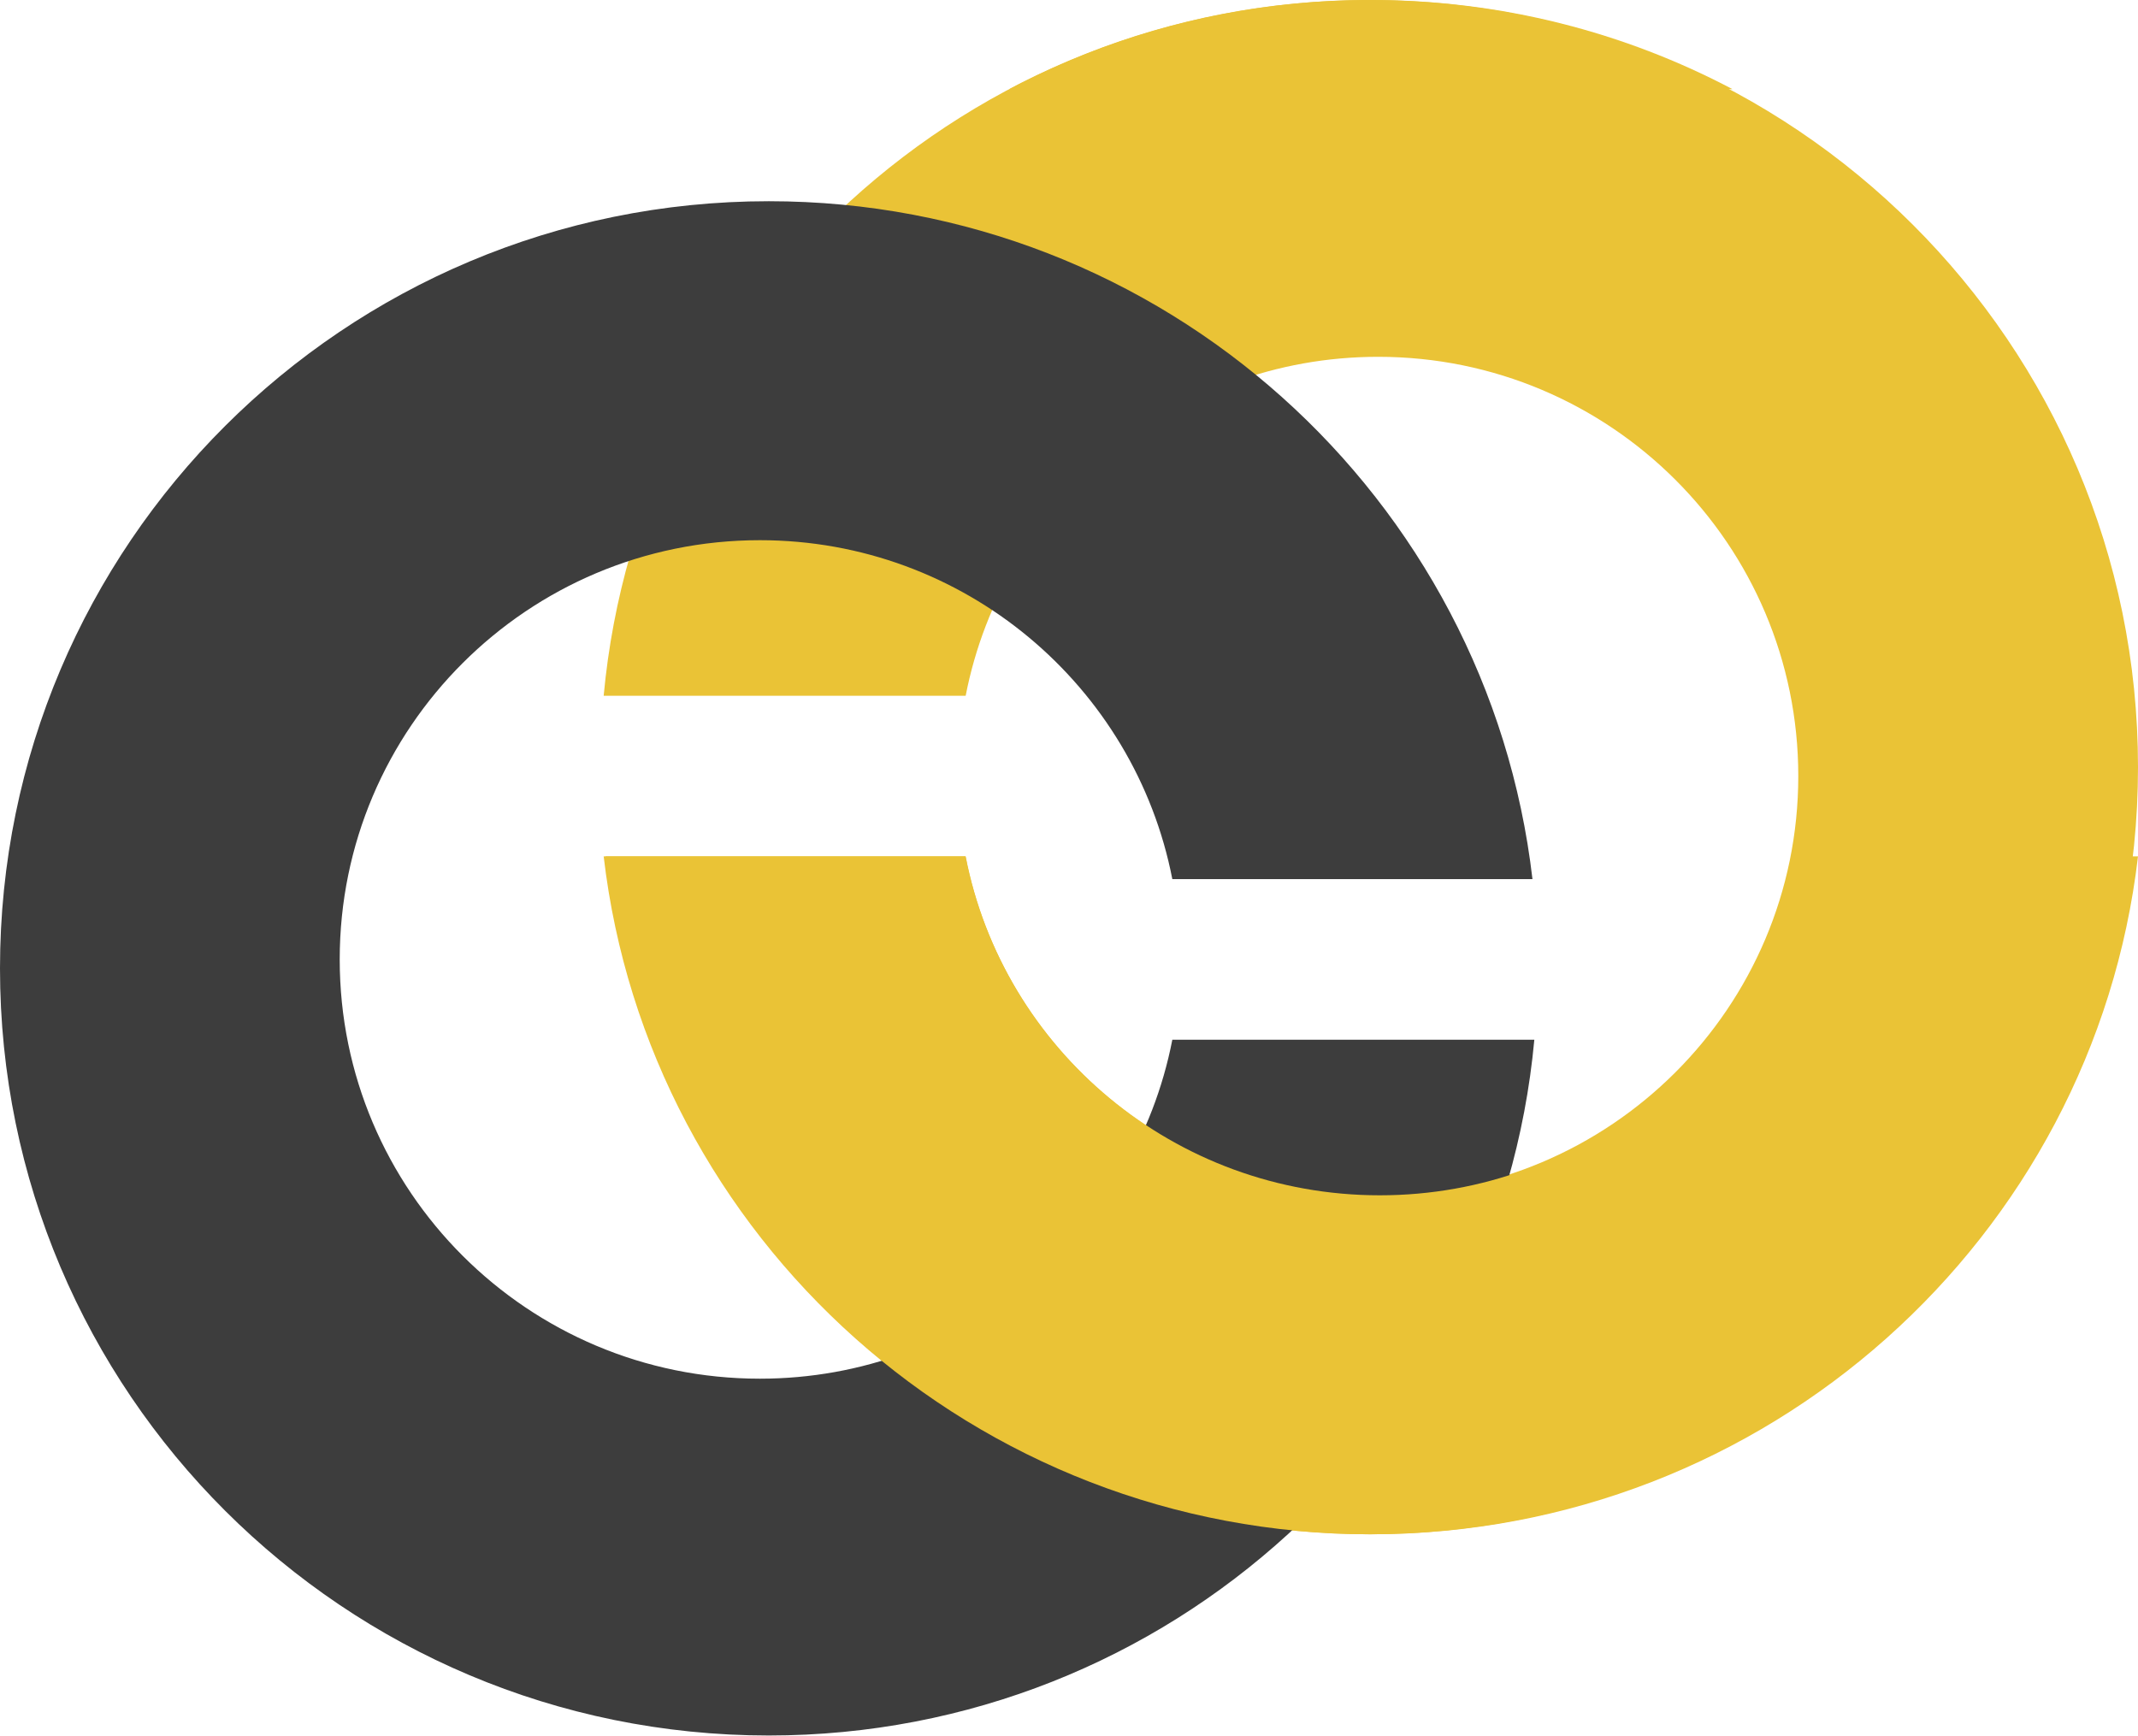
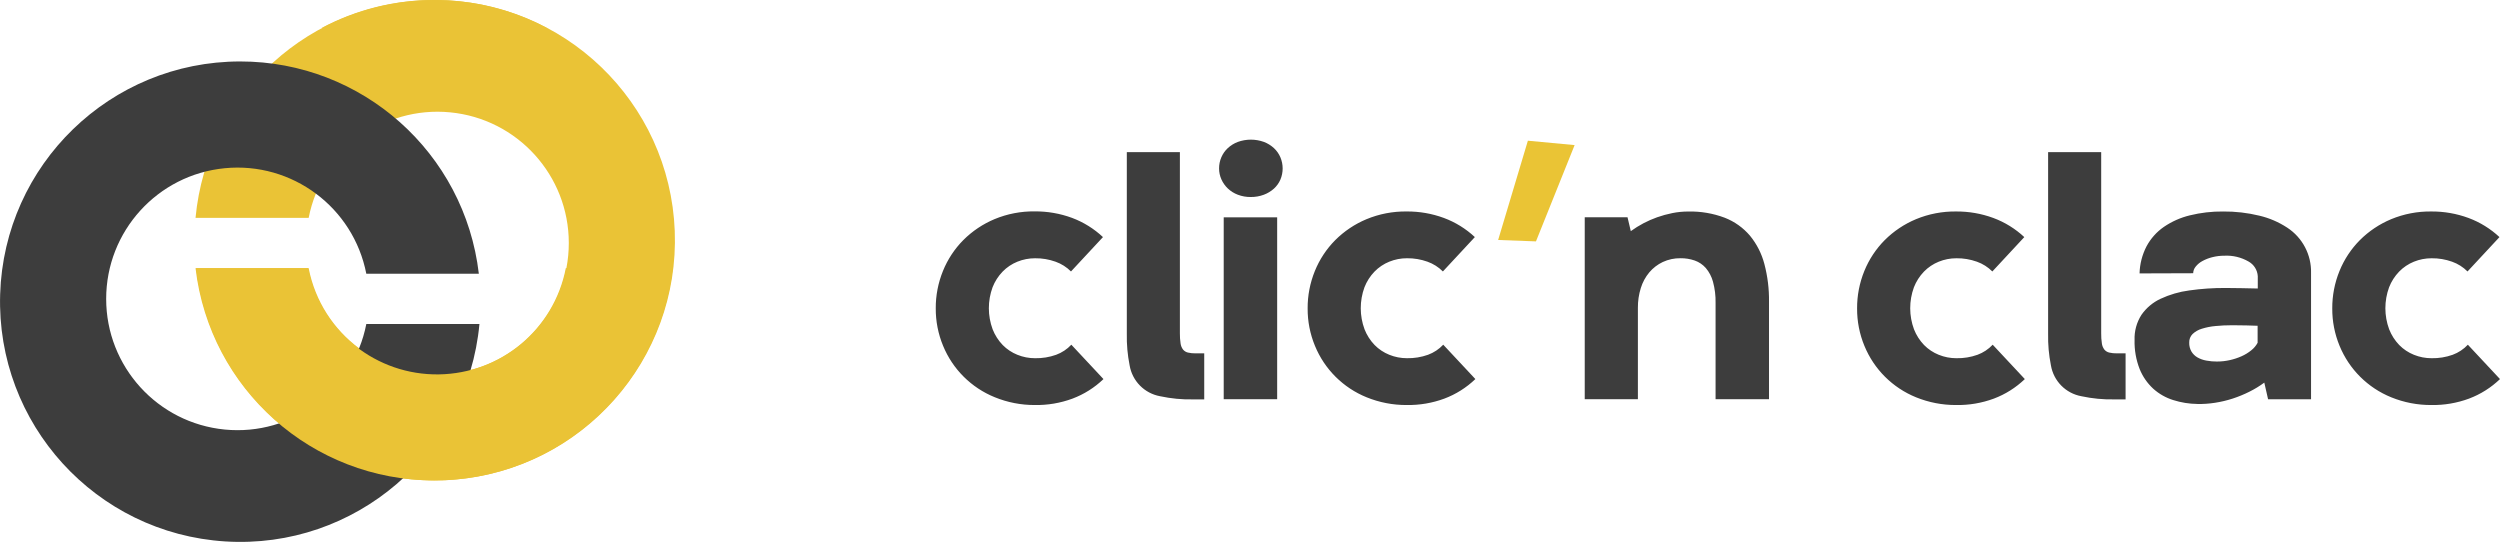
- <svg xmlns="http://www.w3.org/2000/svg" width="85px" height="69px" viewBox="0 0 85 69" version="1.1">
-   <g id="Candidat" stroke="none" stroke-width="1" fill="none" fill-rule="evenodd">
-     <g id="Accueil" transform="translate(-1202, -535)">
-       <g id="logo_sans" transform="translate(1202, 535)">
-         <path d="M54.435,-3.55271368e-14 C71.315,-2.84217094e-14 85,13.655 85,30.5 C85,47.345 71.315,61 54.435,61 C38.756,61 25.835,49.221 24.074,34.047 L38.392,34.047 C39.884,41.725 46.659,47.523 54.79,47.523 C64.016,47.523 71.494,40.06 71.494,30.855 C71.494,21.649 64.016,14.186 54.79,14.186 C46.659,14.186 39.885,19.983 38.392,27.662 L24,27.662 C25.434,12.148 38.513,-3.55271368e-14 54.435,-3.55271368e-14 Z" id="Combined-Shape" fill="#EAC336" />
-         <path d="M30.565,8 C46.244,8 59.165,19.779 60.926,34.953 L46.608,34.953 C45.116,27.275 38.341,21.477 30.21,21.477 C20.984,21.477 13.506,28.94 13.506,38.145 C13.506,47.351 20.984,54.814 30.21,54.814 C38.341,54.814 45.115,49.017 46.608,41.338 L61,41.338 C59.566,56.852 46.487,69 30.565,69 C13.685,69 0,55.345 0,38.5 C0,21.655 13.685,8 30.565,8 Z" id="Combined-Shape" fill="#3D3D3D" />
-         <path d="M54.5,61 C38.75,61 25.769,49.221 24,34.047 L38.384,34.047 C39.883,41.725 46.688,47.523 54.857,47.523 C63.026,47.523 69.831,41.725 71.331,34.047 L85,34.047 C83.231,49.221 70.25,61 54.5,61 Z M54.5,-9.23705556e-14 C59.697,-9.01931894e-14 64.592,1.282 68.882,3.546 L40.118,3.546 C44.408,1.282 49.303,-9.23705556e-14 54.5,-9.23705556e-14 Z" id="Combined-Shape" fill="#EAC336" />
-       </g>
+ <svg xmlns="http://www.w3.org/2000/svg" id="Candidat" width="179" height="38.8" viewBox="0 0 179 38.8">
+   <g id="logo">
+     <g id="Group-4">
+       <path id="Combined-Shape" d="M31.127,0A17.2,17.2,0,1,1,14.042,19.2H22.1a9.4,9.4,0,1,0,0-3.6H14A17.2,17.2,0,0,1,31.127,0Z" fill="#eac336" fill-rule="evenodd" />
+       <path id="Combined-Shape-2" data-name="Combined-Shape" d="M17.2,4.4A17.2,17.2,0,0,1,34.285,19.6H26.228a9.4,9.4,0,1,0,0,3.6h8.1A17.2,17.2,0,1,1,17.2,4.4Z" fill="#3d3d3d" fill-rule="evenodd" />
+       <path id="Combined-Shape-3" data-name="Combined-Shape" d="M31.085,34.4A17.2,17.2,0,0,1,14,19.2h8.056l.056.263a9.4,9.4,0,0,0,18.4-.263H48.17A17.2,17.2,0,0,1,31.085,34.4Zm0-34.4a17.125,17.125,0,0,1,8.057,2H23.028A17.125,17.125,0,0,1,31.085,0Z" fill="#eac336" fill-rule="evenodd" />
+     </g>
+     <g id="clic_nclac" data-name="clic’nclac" transform="translate(67 10)">
+       <path id="clic_nclac-2" data-name="clic’nclac" d="M74.087,29a7.408,7.408,0,0,0,2.7-.458,6.5,6.5,0,0,0,2.221-1.4h0l-2.3-2.461a2.829,2.829,0,0,1-1.089.722,4.242,4.242,0,0,1-1.507.245,3.336,3.336,0,0,1-1.267-.245,3.077,3.077,0,0,1-1.052-.7,3.429,3.429,0,0,1-.72-1.124,4.359,4.359,0,0,1-.006-3.008,3.385,3.385,0,0,1,.72-1.124,3.1,3.1,0,0,1,1.058-.71,3.336,3.336,0,0,1,1.267-.245,4.205,4.205,0,0,1,1.464.245,2.952,2.952,0,0,1,1.107.7h0l2.289-2.461A6.63,6.63,0,0,0,76.757,15.6a7.562,7.562,0,0,0-2.67-.465,7.263,7.263,0,0,0-2.873.553,6.955,6.955,0,0,0-2.239,1.5,6.714,6.714,0,0,0-1.458,2.21A7.006,7.006,0,0,0,67,22.08a6.888,6.888,0,0,0,.523,2.675,6.727,6.727,0,0,0,3.7,3.686A7.507,7.507,0,0,0,74.087,29Zm12.136-.4V25.3H85.6a2.207,2.207,0,0,1-.548-.057.644.644,0,0,1-.345-.213.935.935,0,0,1-.178-.44,4.436,4.436,0,0,1-.049-.735h0V10.892h-3.8V23.9a10.459,10.459,0,0,0,.2,2.254,2.705,2.705,0,0,0,2.184,2.216,10.193,10.193,0,0,0,2.362.226h.8ZM89.55,14.106a2.6,2.6,0,0,0,.941-.163,2.263,2.263,0,0,0,.726-.44,1.879,1.879,0,0,0,.461-.647,2.052,2.052,0,0,0,0-1.589,1.927,1.927,0,0,0-.461-.659,2.219,2.219,0,0,0-.72-.446,2.76,2.76,0,0,0-1.87,0,2.219,2.219,0,0,0-.72.446,1.927,1.927,0,0,0-.461.659,2,2,0,0,0-.16.791,1.9,1.9,0,0,0,.166.785,2.065,2.065,0,0,0,.461.653,2.147,2.147,0,0,0,.714.446A2.518,2.518,0,0,0,89.55,14.106Zm1.895,14.479V15.563H87.618V28.585Zm9.27.414a7.408,7.408,0,0,0,2.7-.458,6.5,6.5,0,0,0,2.221-1.4h0l-2.3-2.461a2.829,2.829,0,0,1-1.089.722,4.242,4.242,0,0,1-1.507.245,3.336,3.336,0,0,1-1.267-.245,3.077,3.077,0,0,1-1.052-.7,3.429,3.429,0,0,1-.72-1.124,4.359,4.359,0,0,1-.006-3.008,3.385,3.385,0,0,1,.72-1.124,3.1,3.1,0,0,1,1.058-.71,3.336,3.336,0,0,1,1.267-.245,4.205,4.205,0,0,1,1.464.245,2.952,2.952,0,0,1,1.107.7h0l2.288-2.461a6.63,6.63,0,0,0-2.215-1.369,7.562,7.562,0,0,0-2.67-.465,7.263,7.263,0,0,0-2.873.553,6.956,6.956,0,0,0-2.239,1.5,6.715,6.715,0,0,0-1.458,2.21,7.006,7.006,0,0,0-.517,2.681,6.888,6.888,0,0,0,.523,2.675,6.727,6.727,0,0,0,3.7,3.686A7.507,7.507,0,0,0,100.714,29Zm16.558-.414V22.043a4.629,4.629,0,0,1,.209-1.419,3.241,3.241,0,0,1,.609-1.124,2.877,2.877,0,0,1,.966-.741,2.906,2.906,0,0,1,1.267-.27,3.025,3.025,0,0,1,1.015.163,1.9,1.9,0,0,1,.794.534,2.553,2.553,0,0,1,.517.986,5.36,5.36,0,0,1,.185,1.519h0v6.894h3.826V21.6a10.074,10.074,0,0,0-.332-2.7,5.328,5.328,0,0,0-1.034-2.028,4.527,4.527,0,0,0-1.8-1.281,6.94,6.94,0,0,0-2.621-.446,5.737,5.737,0,0,0-1.138.113,7.907,7.907,0,0,0-1.089.3,7.478,7.478,0,0,0-1.882.992h0l-.234-.992h-3.064V28.585ZM140.056,29a7.408,7.408,0,0,0,2.7-.458,6.5,6.5,0,0,0,2.221-1.4h0l-2.3-2.461a2.829,2.829,0,0,1-1.089.722,4.242,4.242,0,0,1-1.507.245,3.336,3.336,0,0,1-1.267-.245,3.078,3.078,0,0,1-1.052-.7,3.43,3.43,0,0,1-.72-1.124,4.359,4.359,0,0,1-.006-3.008,3.385,3.385,0,0,1,.72-1.124,3.1,3.1,0,0,1,1.058-.71,3.336,3.336,0,0,1,1.267-.245,4.205,4.205,0,0,1,1.464.245,2.952,2.952,0,0,1,1.107.7h0l2.288-2.461a6.63,6.63,0,0,0-2.215-1.369,7.562,7.562,0,0,0-2.67-.465,7.263,7.263,0,0,0-2.873.553,6.955,6.955,0,0,0-2.239,1.5,6.714,6.714,0,0,0-1.458,2.21,7.006,7.006,0,0,0-.517,2.681,6.888,6.888,0,0,0,.523,2.675,6.727,6.727,0,0,0,3.7,3.686A7.507,7.507,0,0,0,140.056,29Zm12.136-.4V25.3h-.627a2.207,2.207,0,0,1-.548-.057.644.644,0,0,1-.345-.213.935.935,0,0,1-.178-.44,4.436,4.436,0,0,1-.049-.735h0V10.892h-3.8V23.9a10.458,10.458,0,0,0,.2,2.254,2.705,2.705,0,0,0,2.184,2.216,10.193,10.193,0,0,0,2.362.226h.8Zm5.135.326a7.321,7.321,0,0,0,1.273-.088,8.03,8.03,0,0,0,1.261-.3,8.741,8.741,0,0,0,1.193-.49,7.212,7.212,0,0,0,1.07-.653h0l.271,1.193h3.076V19.556a3.765,3.765,0,0,0-1.71-3.259,6.255,6.255,0,0,0-1.987-.854,10.589,10.589,0,0,0-2.6-.3,9.575,9.575,0,0,0-2.381.276,5.663,5.663,0,0,0-1.864.829,3.975,3.975,0,0,0-1.237,1.388,4.464,4.464,0,0,0-.5,1.94h0l3.839-.013a.769.769,0,0,1,.178-.471,1.554,1.554,0,0,1,.48-.4,2.993,2.993,0,0,1,.707-.276,3.426,3.426,0,0,1,.874-.107,3.135,3.135,0,0,1,1.723.414,1.289,1.289,0,0,1,.664,1.055h0v.879l-1.187-.025q-.6-.013-1.138-.013a17.639,17.639,0,0,0-2.578.176,7.025,7.025,0,0,0-2.061.6,3.435,3.435,0,0,0-1.366,1.149,3.127,3.127,0,0,0-.492,1.8,5.338,5.338,0,0,0,.363,2.078,3.9,3.9,0,0,0,.978,1.413,3.85,3.85,0,0,0,1.427.81A5.941,5.941,0,0,0,157.328,28.924Zm1.427-3.039a4.18,4.18,0,0,1-.781-.069,2,2,0,0,1-.634-.226,1.2,1.2,0,0,1-.431-.421,1.213,1.213,0,0,1-.16-.64.83.83,0,0,1,.24-.615,1.65,1.65,0,0,1,.658-.377,4.624,4.624,0,0,1,.984-.195q.566-.057,1.206-.057.591,0,1.015.013l.794.025h0v1.218a1.715,1.715,0,0,1-.455.54,3.1,3.1,0,0,1-.7.427,4.437,4.437,0,0,1-.843.276A4.076,4.076,0,0,1,158.756,25.885ZM174.078,29a7.408,7.408,0,0,0,2.7-.458,6.5,6.5,0,0,0,2.221-1.4h0l-2.3-2.461a2.829,2.829,0,0,1-1.089.722,4.242,4.242,0,0,1-1.507.245,3.336,3.336,0,0,1-1.267-.245,3.078,3.078,0,0,1-1.052-.7,3.43,3.43,0,0,1-.72-1.124,4.359,4.359,0,0,1-.006-3.008,3.385,3.385,0,0,1,.72-1.124,3.1,3.1,0,0,1,1.058-.71,3.336,3.336,0,0,1,1.267-.245,4.205,4.205,0,0,1,1.464.245,2.952,2.952,0,0,1,1.107.7h0l2.288-2.461a6.63,6.63,0,0,0-2.215-1.369,7.562,7.562,0,0,0-2.67-.465,7.263,7.263,0,0,0-2.873.553,6.955,6.955,0,0,0-2.239,1.5,6.714,6.714,0,0,0-1.458,2.21,7.006,7.006,0,0,0-.517,2.681,6.888,6.888,0,0,0,.523,2.675,6.727,6.727,0,0,0,3.7,3.686A7.507,7.507,0,0,0,174.078,29Z" transform="translate(-67 -10)" fill="#3d3d3d" />
+     </g>
+     <g id="clic_nclac-3" data-name="clic’nclac" transform="translate(107.268 10.075)">
+       <path id="clic_nclac-4" data-name="clic’nclac" d="M108.975,17.283l2.768-6.894-3.347-.314-2.129,7.108Z" transform="translate(-106.268 -10.075)" fill="#eac435" />
    </g>
  </g>
</svg>
